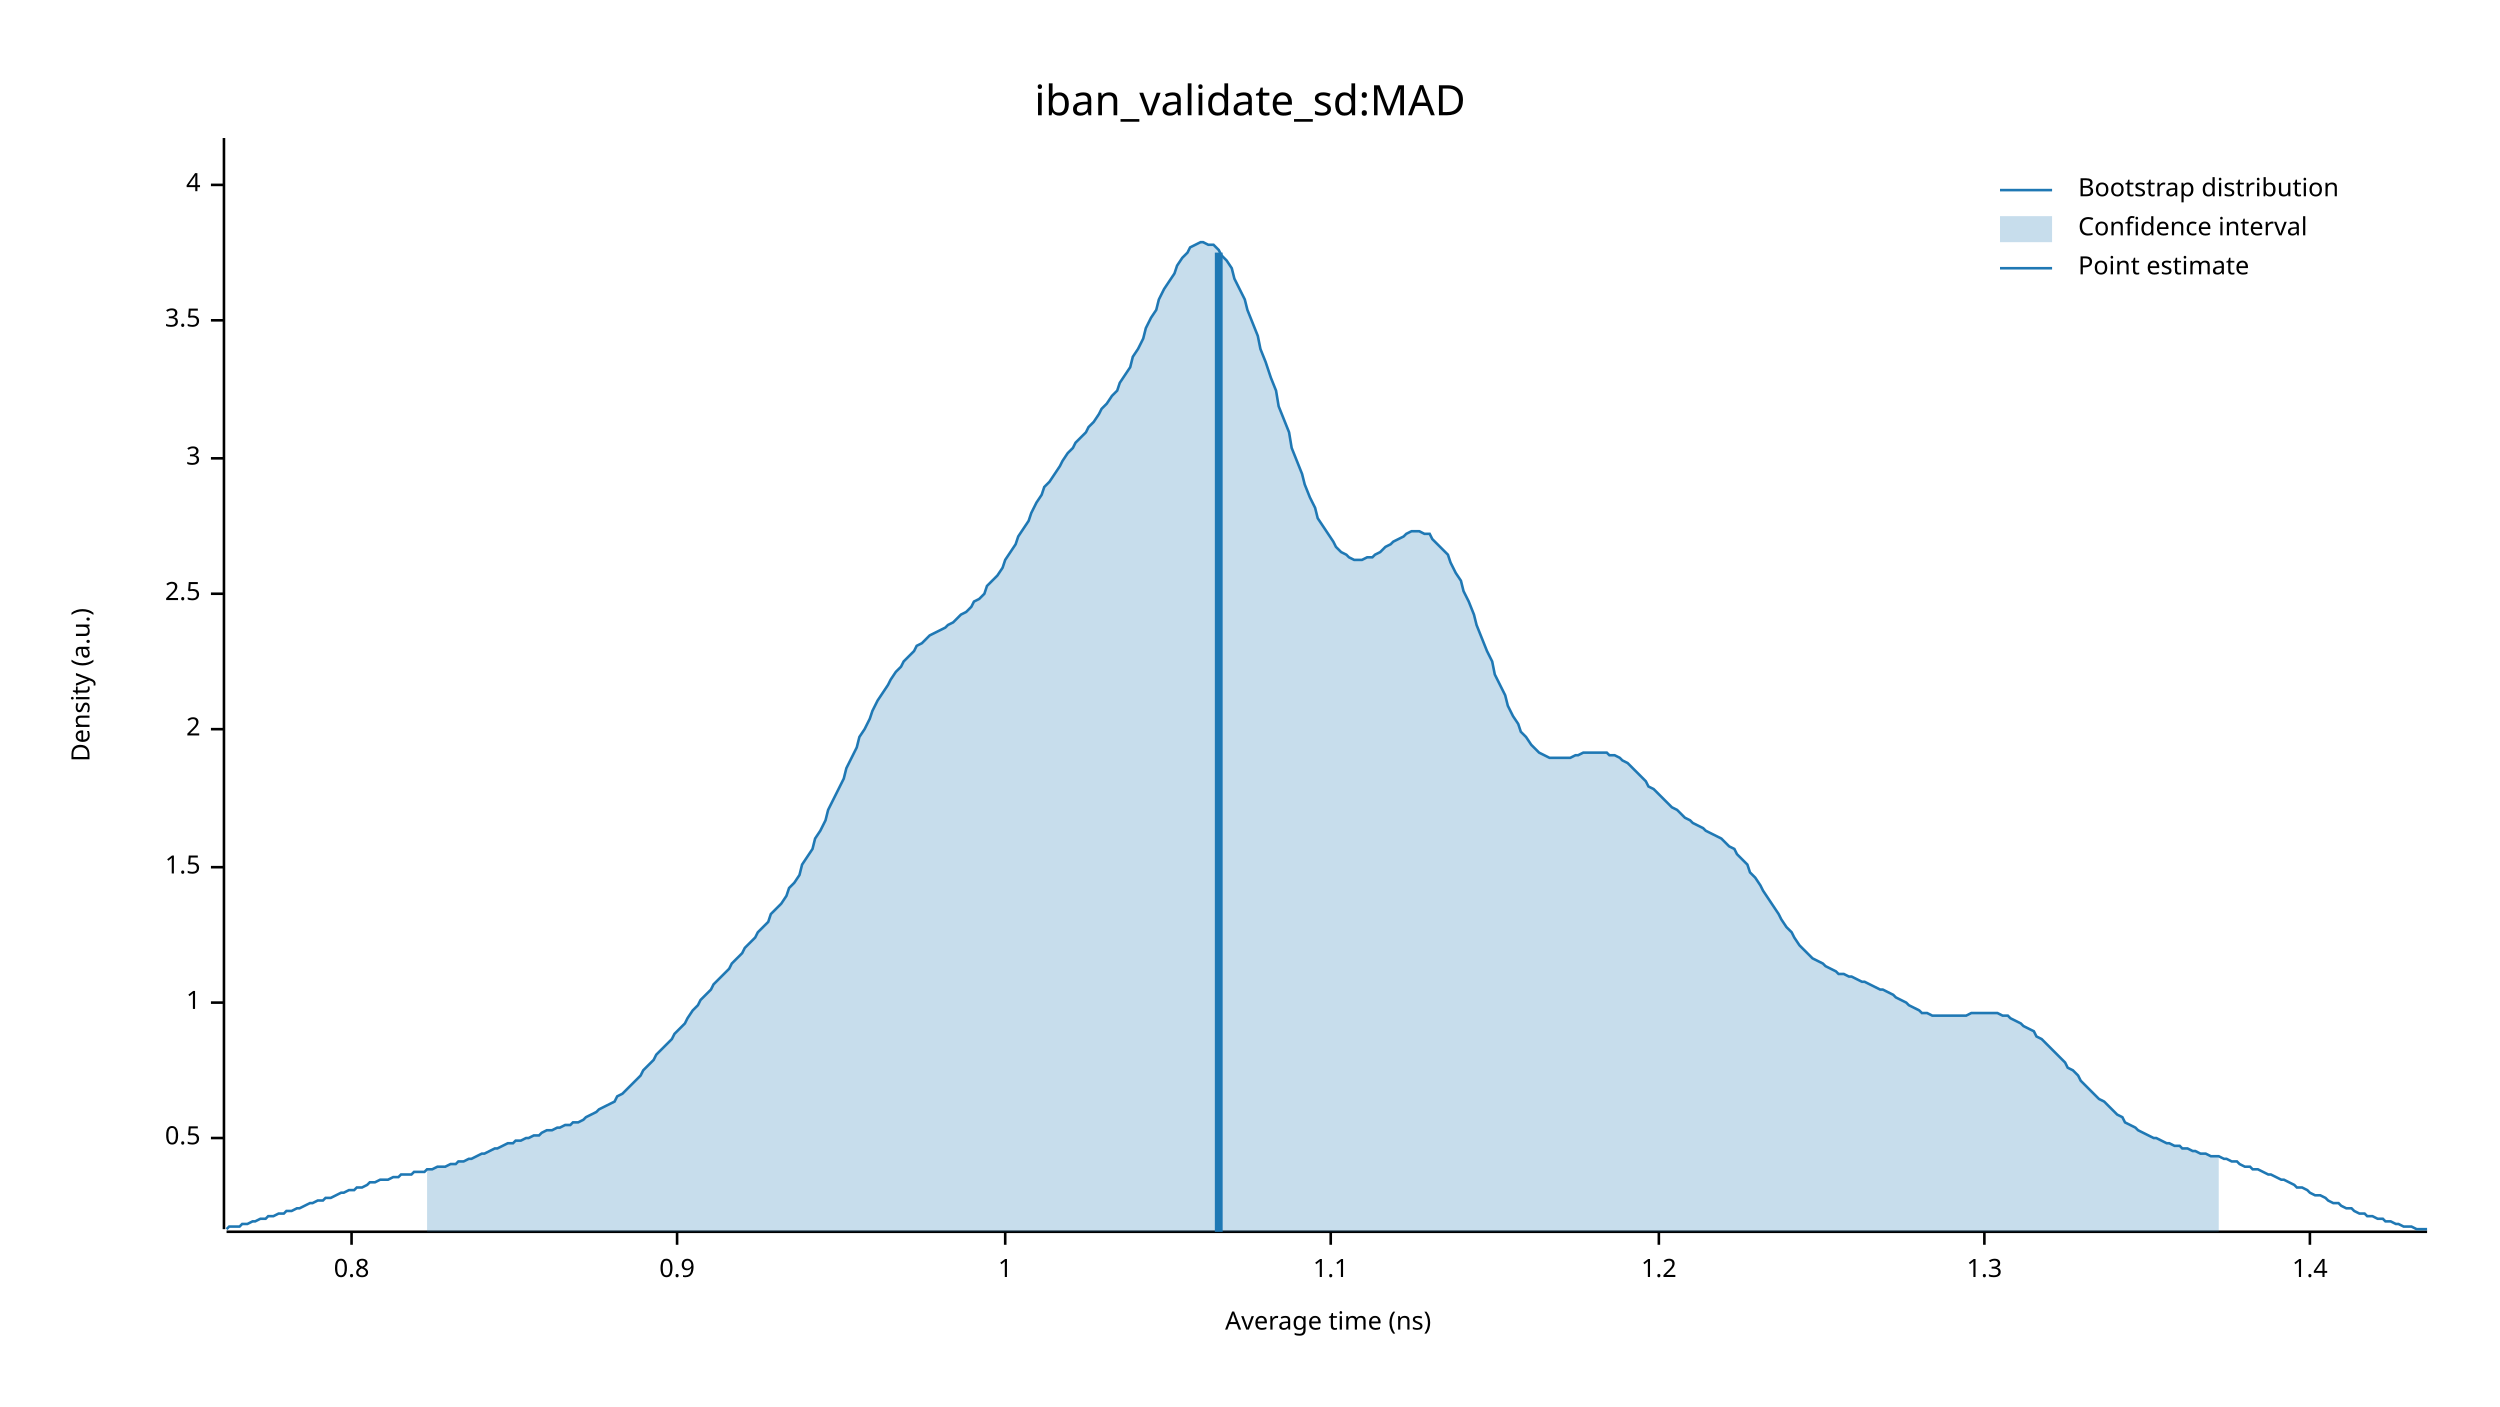
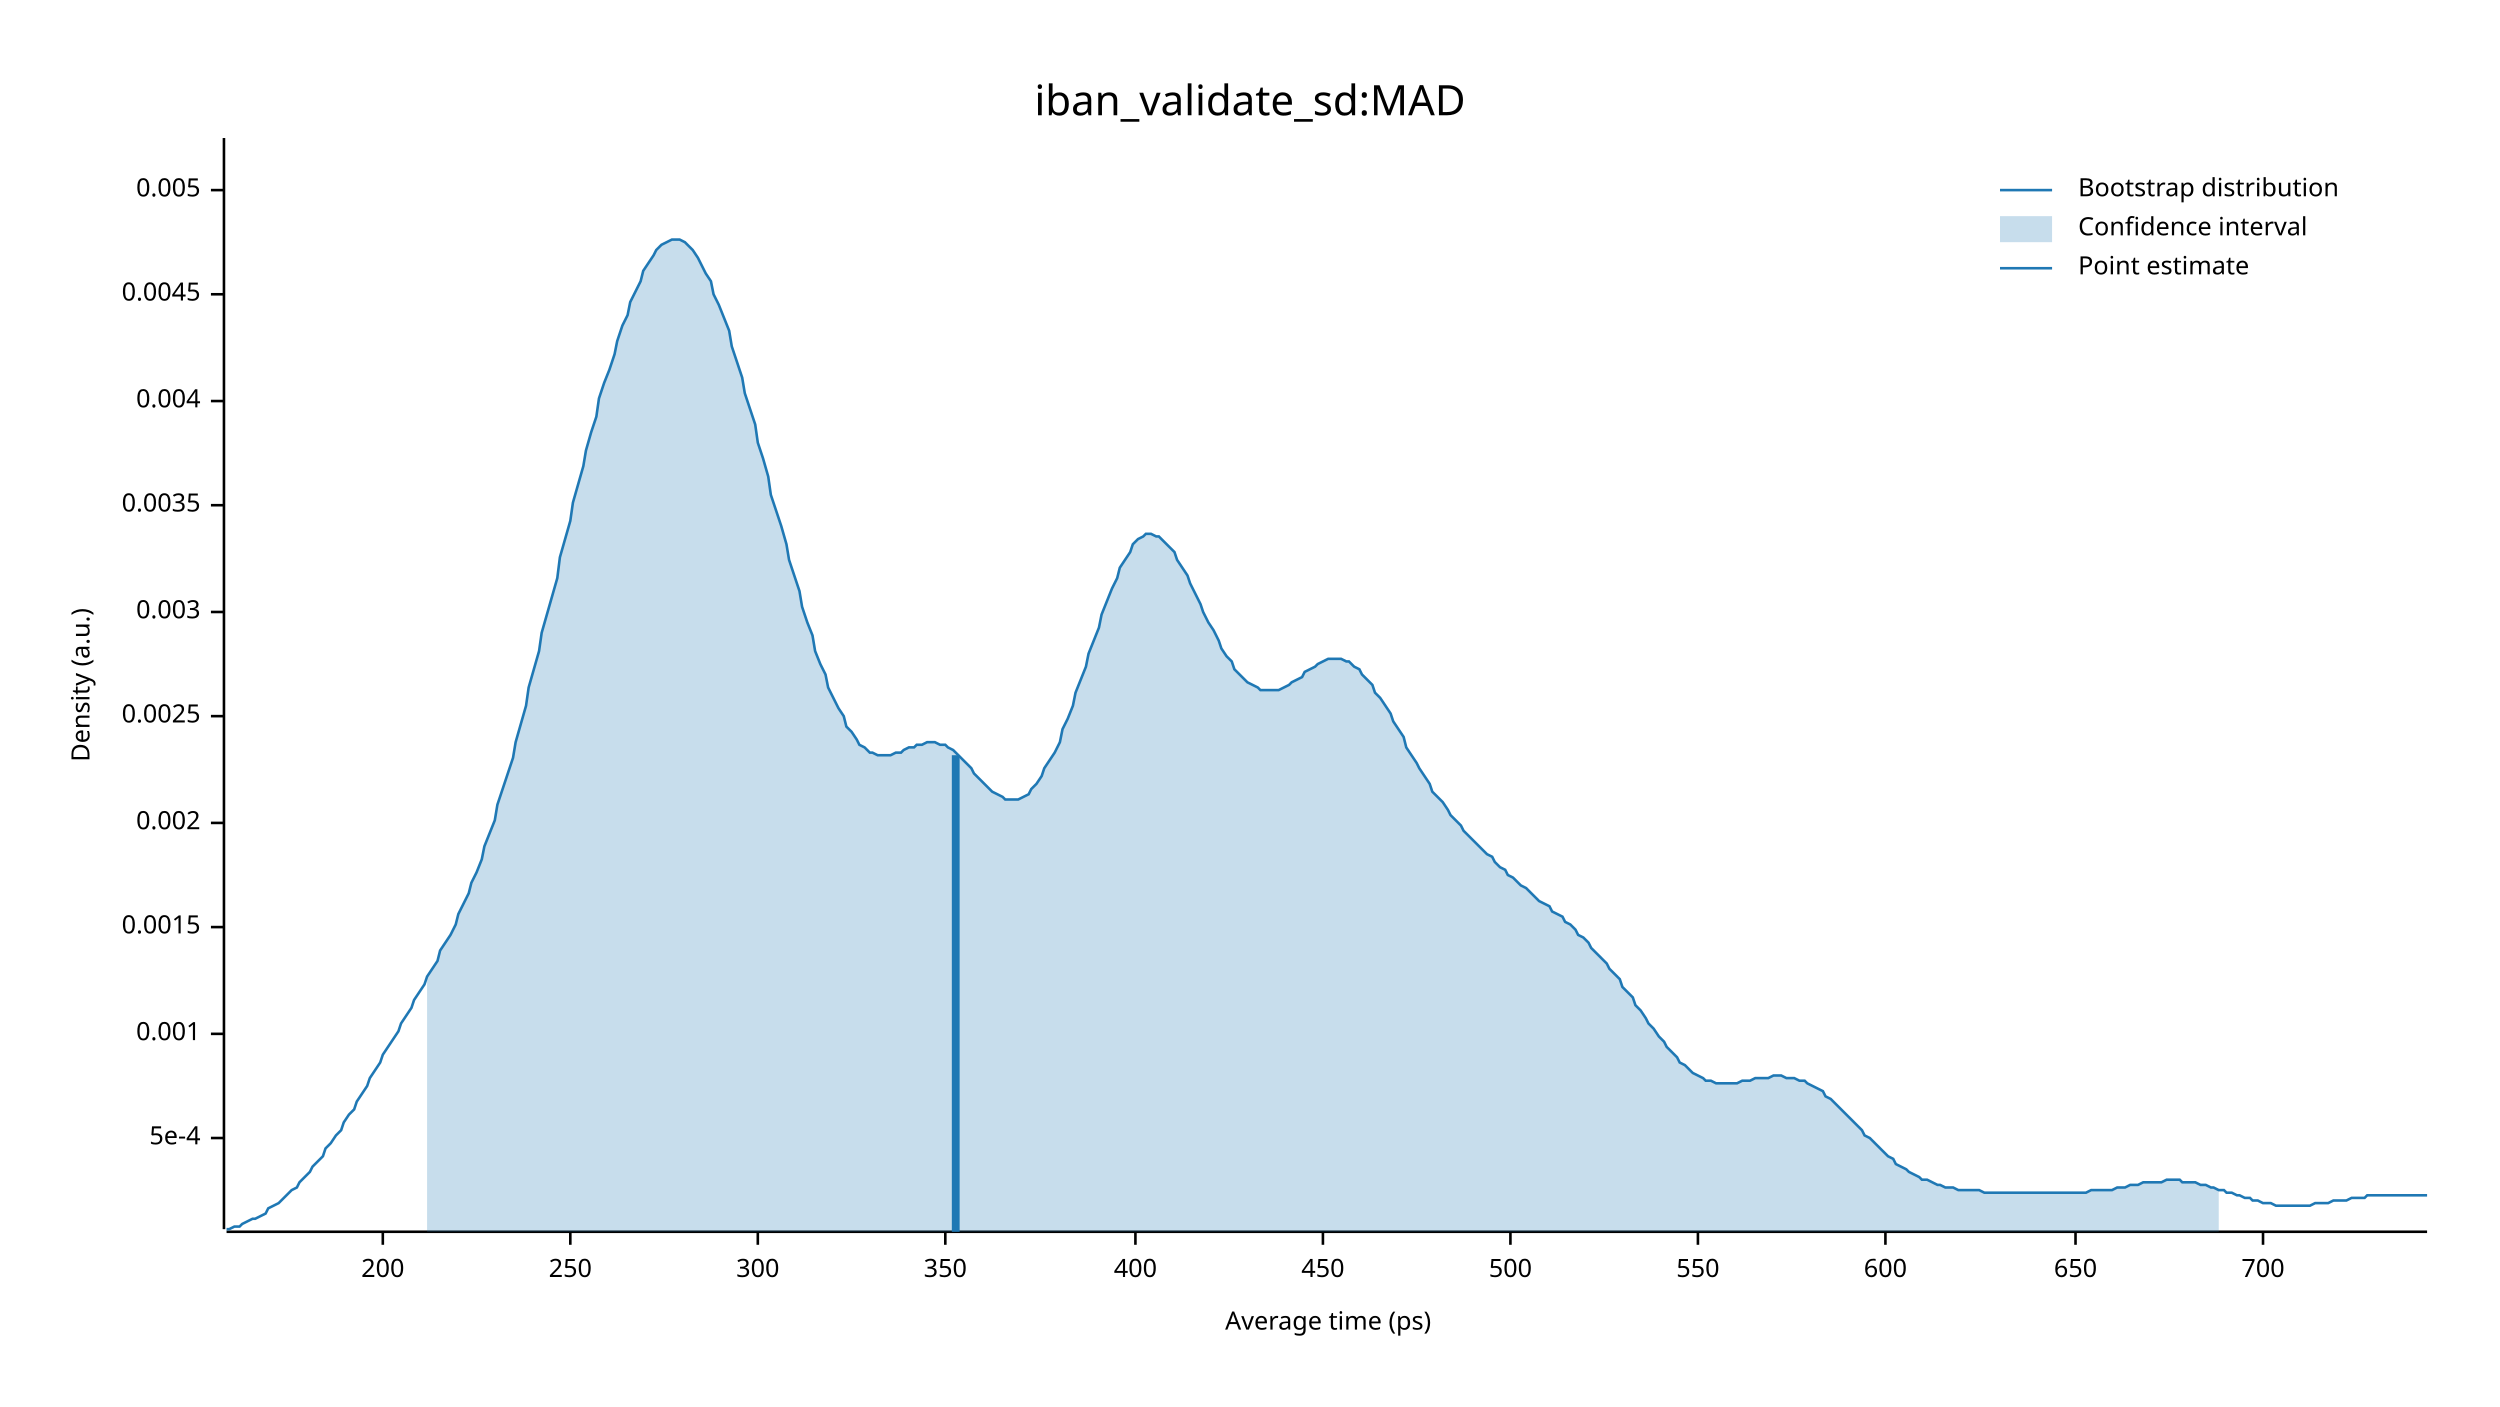
<svg xmlns="http://www.w3.org/2000/svg" width="960" height="540" viewBox="0 0 960 540">
  <text x="480" y="32" dy="0.76em" text-anchor="middle" font-family="sans-serif" font-size="16.129" opacity="1" fill="#000000">
iban_validate_sd:MAD
</text>
  <text x="27" y="263" dy="0.76em" text-anchor="middle" font-family="sans-serif" font-size="9.677" opacity="1" fill="#000000" transform="rotate(270, 27, 263)">
Density (a.u.)
</text>
  <text x="510" y="513" dy="-0.5ex" text-anchor="middle" font-family="sans-serif" font-size="9.677" opacity="1" fill="#000000">
- Average time (ns)
+ Average time (ps)
</text>
  <polyline fill="none" opacity="1" stroke="#000000" stroke-width="1" points="86,53 86,472 " />
  <text x="77" y="437" dy="0.5ex" text-anchor="end" font-family="sans-serif" font-size="9.677" opacity="1" fill="#000000">
- 0.5
+ 5e-4
</text>
  <polyline fill="none" opacity="1" stroke="#000000" stroke-width="1" points="81,437 86,437 " />
-   <text x="77" y="385" dy="0.5ex" text-anchor="end" font-family="sans-serif" font-size="9.677" opacity="1" fill="#000000">
- 1
+   <text x="77" y="397" dy="0.5ex" text-anchor="end" font-family="sans-serif" font-size="9.677" opacity="1" fill="#000000">
+ 0.001
</text>
-   <polyline fill="none" opacity="1" stroke="#000000" stroke-width="1" points="81,385 86,385 " />
-   <text x="77" y="333" dy="0.5ex" text-anchor="end" font-family="sans-serif" font-size="9.677" opacity="1" fill="#000000">
- 1.5
+   <polyline fill="none" opacity="1" stroke="#000000" stroke-width="1" points="81,397 86,397 " />
+   <text x="77" y="356" dy="0.5ex" text-anchor="end" font-family="sans-serif" font-size="9.677" opacity="1" fill="#000000">
+ 0.0015
</text>
-   <polyline fill="none" opacity="1" stroke="#000000" stroke-width="1" points="81,333 86,333 " />
-   <text x="77" y="280" dy="0.5ex" text-anchor="end" font-family="sans-serif" font-size="9.677" opacity="1" fill="#000000">
- 2
+   <polyline fill="none" opacity="1" stroke="#000000" stroke-width="1" points="81,356 86,356 " />
+   <text x="77" y="316" dy="0.5ex" text-anchor="end" font-family="sans-serif" font-size="9.677" opacity="1" fill="#000000">
+ 0.002
</text>
-   <polyline fill="none" opacity="1" stroke="#000000" stroke-width="1" points="81,280 86,280 " />
-   <text x="77" y="228" dy="0.5ex" text-anchor="end" font-family="sans-serif" font-size="9.677" opacity="1" fill="#000000">
- 2.5
+   <polyline fill="none" opacity="1" stroke="#000000" stroke-width="1" points="81,316 86,316 " />
+   <text x="77" y="275" dy="0.5ex" text-anchor="end" font-family="sans-serif" font-size="9.677" opacity="1" fill="#000000">
+ 0.0025
</text>
-   <polyline fill="none" opacity="1" stroke="#000000" stroke-width="1" points="81,228 86,228 " />
-   <text x="77" y="176" dy="0.5ex" text-anchor="end" font-family="sans-serif" font-size="9.677" opacity="1" fill="#000000">
- 3
+   <polyline fill="none" opacity="1" stroke="#000000" stroke-width="1" points="81,275 86,275 " />
+   <text x="77" y="235" dy="0.5ex" text-anchor="end" font-family="sans-serif" font-size="9.677" opacity="1" fill="#000000">
+ 0.003
</text>
-   <polyline fill="none" opacity="1" stroke="#000000" stroke-width="1" points="81,176 86,176 " />
-   <text x="77" y="123" dy="0.5ex" text-anchor="end" font-family="sans-serif" font-size="9.677" opacity="1" fill="#000000">
- 3.5
+   <polyline fill="none" opacity="1" stroke="#000000" stroke-width="1" points="81,235 86,235 " />
+   <text x="77" y="194" dy="0.5ex" text-anchor="end" font-family="sans-serif" font-size="9.677" opacity="1" fill="#000000">
+ 0.0035
</text>
-   <polyline fill="none" opacity="1" stroke="#000000" stroke-width="1" points="81,123 86,123 " />
-   <text x="77" y="71" dy="0.5ex" text-anchor="end" font-family="sans-serif" font-size="9.677" opacity="1" fill="#000000">
- 4
+   <polyline fill="none" opacity="1" stroke="#000000" stroke-width="1" points="81,194 86,194 " />
+   <text x="77" y="154" dy="0.5ex" text-anchor="end" font-family="sans-serif" font-size="9.677" opacity="1" fill="#000000">
+ 0.004
</text>
-   <polyline fill="none" opacity="1" stroke="#000000" stroke-width="1" points="81,71 86,71 " />
+   <polyline fill="none" opacity="1" stroke="#000000" stroke-width="1" points="81,154 86,154 " />
+   <text x="77" y="113" dy="0.5ex" text-anchor="end" font-family="sans-serif" font-size="9.677" opacity="1" fill="#000000">
+ 0.0045
+ </text>
+   <polyline fill="none" opacity="1" stroke="#000000" stroke-width="1" points="81,113 86,113 " />
+   <text x="77" y="73" dy="0.5ex" text-anchor="end" font-family="sans-serif" font-size="9.677" opacity="1" fill="#000000">
+ 0.005
+ </text>
+   <polyline fill="none" opacity="1" stroke="#000000" stroke-width="1" points="81,73 86,73 " />
  <polyline fill="none" opacity="1" stroke="#000000" stroke-width="1" points="87,473 932,473 " />
-   <text x="135" y="483" dy="0.76em" text-anchor="middle" font-family="sans-serif" font-size="9.677" opacity="1" fill="#000000">
- 0.8
+   <text x="147" y="483" dy="0.76em" text-anchor="middle" font-family="sans-serif" font-size="9.677" opacity="1" fill="#000000">
+ 200
</text>
-   <polyline fill="none" opacity="1" stroke="#000000" stroke-width="1" points="135,473 135,478 " />
-   <text x="260" y="483" dy="0.76em" text-anchor="middle" font-family="sans-serif" font-size="9.677" opacity="1" fill="#000000">
- 0.9
+   <polyline fill="none" opacity="1" stroke="#000000" stroke-width="1" points="147,473 147,478 " />
+   <text x="219" y="483" dy="0.76em" text-anchor="middle" font-family="sans-serif" font-size="9.677" opacity="1" fill="#000000">
+ 250
</text>
-   <polyline fill="none" opacity="1" stroke="#000000" stroke-width="1" points="260,473 260,478 " />
-   <text x="386" y="483" dy="0.76em" text-anchor="middle" font-family="sans-serif" font-size="9.677" opacity="1" fill="#000000">
- 1
+   <polyline fill="none" opacity="1" stroke="#000000" stroke-width="1" points="219,473 219,478 " />
+   <text x="291" y="483" dy="0.76em" text-anchor="middle" font-family="sans-serif" font-size="9.677" opacity="1" fill="#000000">
+ 300
</text>
-   <polyline fill="none" opacity="1" stroke="#000000" stroke-width="1" points="386,473 386,478 " />
-   <text x="511" y="483" dy="0.76em" text-anchor="middle" font-family="sans-serif" font-size="9.677" opacity="1" fill="#000000">
- 1.1
+   <polyline fill="none" opacity="1" stroke="#000000" stroke-width="1" points="291,473 291,478 " />
+   <text x="363" y="483" dy="0.76em" text-anchor="middle" font-family="sans-serif" font-size="9.677" opacity="1" fill="#000000">
+ 350
</text>
-   <polyline fill="none" opacity="1" stroke="#000000" stroke-width="1" points="511,473 511,478 " />
-   <text x="637" y="483" dy="0.76em" text-anchor="middle" font-family="sans-serif" font-size="9.677" opacity="1" fill="#000000">
- 1.2
+   <polyline fill="none" opacity="1" stroke="#000000" stroke-width="1" points="363,473 363,478 " />
+   <text x="436" y="483" dy="0.76em" text-anchor="middle" font-family="sans-serif" font-size="9.677" opacity="1" fill="#000000">
+ 400
</text>
-   <polyline fill="none" opacity="1" stroke="#000000" stroke-width="1" points="637,473 637,478 " />
-   <text x="762" y="483" dy="0.76em" text-anchor="middle" font-family="sans-serif" font-size="9.677" opacity="1" fill="#000000">
- 1.3
+   <polyline fill="none" opacity="1" stroke="#000000" stroke-width="1" points="436,473 436,478 " />
+   <text x="508" y="483" dy="0.76em" text-anchor="middle" font-family="sans-serif" font-size="9.677" opacity="1" fill="#000000">
+ 450
</text>
-   <polyline fill="none" opacity="1" stroke="#000000" stroke-width="1" points="762,473 762,478 " />
-   <text x="887" y="483" dy="0.76em" text-anchor="middle" font-family="sans-serif" font-size="9.677" opacity="1" fill="#000000">
- 1.4
+   <polyline fill="none" opacity="1" stroke="#000000" stroke-width="1" points="508,473 508,478 " />
+   <text x="580" y="483" dy="0.76em" text-anchor="middle" font-family="sans-serif" font-size="9.677" opacity="1" fill="#000000">
+ 500
</text>
-   <polyline fill="none" opacity="1" stroke="#000000" stroke-width="1" points="887,473 887,478 " />
-   <polyline fill="none" opacity="1" stroke="#1F78B4" stroke-width="1" points="87,472 88,471 90,471 92,471 93,470 95,470 97,469 98,469 100,468 102,468 103,467 105,467 107,466 109,466 110,465 112,465 114,464 115,464 117,463 119,462 120,462 122,461 124,461 125,460 127,460 129,459 131,458 132,458 134,457 136,457 137,456 139,456 141,455 142,454 144,454 146,453 147,453 149,453 151,452 153,452 154,451 156,451 158,451 159,450 161,450 163,450 164,449 166,449 168,448 169,448 171,448 173,447 175,447 176,446 178,446 180,445 181,445 183,444 185,443 186,443 188,442 190,441 191,441 193,440 195,439 197,439 198,438 200,438 202,437 203,437 205,436 207,436 208,435 210,434 212,434 214,433 215,433 217,432 219,432 220,431 222,431 224,430 225,429 227,428 229,427 230,426 232,425 234,424 236,423 237,421 239,420 241,418 242,417 244,415 246,413 247,411 249,409 251,407 252,405 254,403 256,401 258,399 259,397 261,395 263,393 264,391 266,388 268,386 269,384 271,382 273,380 274,378 276,376 278,374 280,372 281,370 283,368 285,366 286,364 288,362 290,360 291,358 293,356 295,354 296,351 298,349 300,347 302,344 303,341 305,339 307,336 308,332 310,329 312,326 313,322 315,319 317,315 318,311 320,307 322,303 324,299 325,295 327,291 329,287 330,283 332,280 334,276 335,273 337,269 339,266 341,263 342,261 344,258 346,256 347,254 349,252 351,250 352,248 354,247 356,245 357,244 359,243 361,242 363,241 364,240 366,239 368,237 369,236 371,235 373,233 374,231 376,230 378,228 379,225 381,223 383,221 385,218 386,215 388,212 390,209 391,206 393,203 395,200 396,197 398,193 400,190 401,187 403,185 405,182 407,179 408,177 410,174 412,172 413,170 415,168 417,166 418,164 420,162 422,159 423,157 425,155 427,152 429,150 430,147 432,144 434,141 435,137 437,134 439,130 440,126 442,122 444,119 445,115 447,111 449,108 451,105 452,102 454,99 456,97 457,95 459,94 461,93 462,93 464,94 466,94 468,96 469,98 471,100 473,103 474,107 476,111 478,115 479,119 481,124 483,129 484,134 486,139 488,145 490,150 491,156 493,161 495,166 496,172 498,177 500,182 501,186 503,191 505,195 506,199 508,202 510,205 512,208 513,210 515,212 517,213 518,214 520,215 522,215 523,215 525,214 527,214 528,213 530,212 532,210 534,209 535,208 537,207 539,206 540,205 542,204 544,204 545,204 547,205 549,205 550,207 552,209 554,211 556,213 557,216 559,220 561,223 562,227 564,231 566,236 567,240 569,245 571,250 573,254 574,259 576,263 578,267 579,271 581,275 583,278 584,281 586,283 588,286 589,287 591,289 593,290 595,291 596,291 598,291 600,291 601,291 603,291 605,290 606,290 608,289 610,289 611,289 613,289 615,289 617,289 618,290 620,290 622,291 623,292 625,293 627,295 628,296 630,298 632,300 633,302 635,303 637,305 639,307 640,308 642,310 644,311 645,312 647,314 649,315 650,316 652,317 654,318 655,319 657,320 659,321 661,322 662,323 664,325 666,326 667,328 669,330 671,332 672,335 674,337 676,340 677,342 679,345 681,348 683,351 684,353 686,356 688,358 689,360 691,363 693,365 694,366 696,368 698,369 700,370 701,371 703,372 705,373 706,374 708,374 710,375 711,375 713,376 715,377 716,377 718,378 720,379 722,380 723,380 725,381 727,382 728,383 730,384 732,385 733,386 735,387 737,388 738,389 740,389 742,390 744,390 745,390 747,390 749,390 750,390 752,390 754,390 755,390 757,389 759,389 760,389 762,389 764,389 766,389 767,389 769,390 771,390 772,391 774,392 776,393 777,394 779,395 781,396 782,398 784,399 786,401 788,403 789,404 791,406 793,408 794,410 796,411 798,413 799,415 801,417 803,419 804,420 806,422 808,423 810,425 811,426 813,428 815,429 816,431 818,432 820,433 821,434 823,435 825,436 827,437 828,437 830,438 832,439 833,439 835,440 837,440 838,441 840,441 842,442 843,442 845,443 847,443 849,444 850,444 852,444 854,445 855,445 857,446 859,446 860,447 862,448 864,448 865,449 867,449 869,450 871,451 872,451 874,452 876,453 877,453 879,454 881,455 882,456 884,456 886,457 887,458 889,459 891,459 893,460 894,461 896,462 898,462 899,463 901,464 903,464 904,465 906,466 908,466 909,467 911,467 913,468 915,468 916,469 918,469 920,470 921,470 923,471 925,471 926,471 928,472 930,472 932,472 " />
-   <polygon opacity="0.25" fill="#1F78B4" points="164,449 166,449 168,448 169,448 171,448 173,447 175,447 176,446 178,446 180,445 181,445 183,444 185,443 186,443 188,442 190,441 191,441 193,440 195,439 197,439 198,438 200,438 202,437 203,437 205,436 207,436 208,435 210,434 212,434 214,433 215,433 217,432 219,432 220,431 222,431 224,430 225,429 227,428 229,427 230,426 232,425 234,424 236,423 237,421 239,420 241,418 242,417 244,415 246,413 247,411 249,409 251,407 252,405 254,403 256,401 258,399 259,397 261,395 263,393 264,391 266,388 268,386 269,384 271,382 273,380 274,378 276,376 278,374 280,372 281,370 283,368 285,366 286,364 288,362 290,360 291,358 293,356 295,354 296,351 298,349 300,347 302,344 303,341 305,339 307,336 308,332 310,329 312,326 313,322 315,319 317,315 318,311 320,307 322,303 324,299 325,295 327,291 329,287 330,283 332,280 334,276 335,273 337,269 339,266 341,263 342,261 344,258 346,256 347,254 349,252 351,250 352,248 354,247 356,245 357,244 359,243 361,242 363,241 364,240 366,239 368,237 369,236 371,235 373,233 374,231 376,230 378,228 379,225 381,223 383,221 385,218 386,215 388,212 390,209 391,206 393,203 395,200 396,197 398,193 400,190 401,187 403,185 405,182 407,179 408,177 410,174 412,172 413,170 415,168 417,166 418,164 420,162 422,159 423,157 425,155 427,152 429,150 430,147 432,144 434,141 435,137 437,134 439,130 440,126 442,122 444,119 445,115 447,111 449,108 451,105 452,102 454,99 456,97 457,95 459,94 461,93 462,93 464,94 466,94 468,96 469,98 471,100 473,103 474,107 476,111 478,115 479,119 481,124 483,129 484,134 486,139 488,145 490,150 491,156 493,161 495,166 496,172 498,177 500,182 501,186 503,191 505,195 506,199 508,202 510,205 512,208 513,210 515,212 517,213 518,214 520,215 522,215 523,215 525,214 527,214 528,213 530,212 532,210 534,209 535,208 537,207 539,206 540,205 542,204 544,204 545,204 547,205 549,205 550,207 552,209 554,211 556,213 557,216 559,220 561,223 562,227 564,231 566,236 567,240 569,245 571,250 573,254 574,259 576,263 578,267 579,271 581,275 583,278 584,281 586,283 588,286 589,287 591,289 593,290 595,291 596,291 598,291 600,291 601,291 603,291 605,290 606,290 608,289 610,289 611,289 613,289 615,289 617,289 618,290 620,290 622,291 623,292 625,293 627,295 628,296 630,298 632,300 633,302 635,303 637,305 639,307 640,308 642,310 644,311 645,312 647,314 649,315 650,316 652,317 654,318 655,319 657,320 659,321 661,322 662,323 664,325 666,326 667,328 669,330 671,332 672,335 674,337 676,340 677,342 679,345 681,348 683,351 684,353 686,356 688,358 689,360 691,363 693,365 694,366 696,368 698,369 700,370 701,371 703,372 705,373 706,374 708,374 710,375 711,375 713,376 715,377 716,377 718,378 720,379 722,380 723,380 725,381 727,382 728,383 730,384 732,385 733,386 735,387 737,388 738,389 740,389 742,390 744,390 745,390 747,390 749,390 750,390 752,390 754,390 755,390 757,389 759,389 760,389 762,389 764,389 766,389 767,389 769,390 771,390 772,391 774,392 776,393 777,394 779,395 781,396 782,398 784,399 786,401 788,403 789,404 791,406 793,408 794,410 796,411 798,413 799,415 801,417 803,419 804,420 806,422 808,423 810,425 811,426 813,428 815,429 816,431 818,432 820,433 821,434 823,435 825,436 827,437 828,437 830,438 832,439 833,439 835,440 837,440 838,441 840,441 842,442 843,442 845,443 847,443 849,444 850,444 852,444 852,473 164,473 " />
-   <polyline fill="none" opacity="1" stroke="#1F78B4" stroke-width="3" points="468,473 468,97 " />
+   <polyline fill="none" opacity="1" stroke="#000000" stroke-width="1" points="580,473 580,478 " />
+   <text x="652" y="483" dy="0.76em" text-anchor="middle" font-family="sans-serif" font-size="9.677" opacity="1" fill="#000000">
+ 550
+ </text>
+   <polyline fill="none" opacity="1" stroke="#000000" stroke-width="1" points="652,473 652,478 " />
+   <text x="724" y="483" dy="0.76em" text-anchor="middle" font-family="sans-serif" font-size="9.677" opacity="1" fill="#000000">
+ 600
+ </text>
+   <polyline fill="none" opacity="1" stroke="#000000" stroke-width="1" points="724,473 724,478 " />
+   <text x="797" y="483" dy="0.76em" text-anchor="middle" font-family="sans-serif" font-size="9.677" opacity="1" fill="#000000">
+ 650
+ </text>
+   <polyline fill="none" opacity="1" stroke="#000000" stroke-width="1" points="797,473 797,478 " />
+   <text x="869" y="483" dy="0.76em" text-anchor="middle" font-family="sans-serif" font-size="9.677" opacity="1" fill="#000000">
+ 700
+ </text>
+   <polyline fill="none" opacity="1" stroke="#000000" stroke-width="1" points="869,473 869,478 " />
+   <polyline fill="none" opacity="1" stroke="#1F78B4" stroke-width="1" points="87,472 88,472 90,471 92,471 93,470 95,469 97,468 98,468 100,467 102,466 103,464 105,463 107,462 109,460 110,459 112,457 114,456 115,454 117,452 119,450 120,448 122,446 124,444 125,441 127,439 129,436 131,434 132,431 134,428 136,426 137,423 139,420 141,417 142,414 144,411 146,408 147,405 149,402 151,399 153,396 154,393 156,390 158,387 159,384 161,381 163,378 164,375 166,372 168,369 169,365 171,362 173,359 175,355 176,351 178,347 180,343 181,339 183,335 185,330 186,325 188,320 190,315 191,309 193,303 195,297 197,291 198,285 200,278 202,271 203,264 205,257 207,250 208,243 210,236 212,229 214,222 215,214 217,207 219,200 220,193 222,186 224,179 225,173 227,166 229,160 230,153 232,147 234,142 236,136 237,131 239,125 241,121 242,116 244,112 246,108 247,104 249,101 251,98 252,96 254,94 256,93 258,92 259,92 261,92 263,93 264,94 266,96 268,99 269,101 271,105 273,108 274,113 276,117 278,122 280,127 281,133 283,139 285,145 286,151 288,157 290,163 291,170 293,176 295,183 296,190 298,196 300,202 302,209 303,215 305,221 307,227 308,233 310,239 312,244 313,250 315,255 317,259 318,264 320,268 322,272 324,275 325,279 327,281 329,284 330,286 332,287 334,289 335,289 337,290 339,290 341,290 342,290 344,289 346,289 347,288 349,287 351,287 352,286 354,286 356,285 357,285 359,285 361,286 363,286 364,287 366,288 368,290 369,291 371,293 373,295 374,297 376,299 378,301 379,302 381,304 383,305 385,306 386,307 388,307 390,307 391,307 393,306 395,305 396,303 398,301 400,298 401,295 403,292 405,289 407,285 408,280 410,276 412,271 413,266 415,261 417,256 418,251 420,246 422,241 423,236 425,231 427,226 429,222 430,218 432,215 434,212 435,209 437,207 439,206 440,205 442,205 444,206 445,206 447,208 449,210 451,212 452,215 454,218 456,221 457,224 459,228 461,232 462,235 464,239 466,242 468,246 469,249 471,252 473,254 474,257 476,259 478,261 479,262 481,263 483,264 484,265 486,265 488,265 490,265 491,265 493,264 495,263 496,262 498,261 500,260 501,258 503,257 505,256 506,255 508,254 510,253 512,253 513,253 515,253 517,254 518,254 520,256 522,257 523,259 525,261 527,263 528,266 530,268 532,271 534,274 535,277 537,280 539,283 540,287 542,290 544,293 545,295 547,298 549,301 550,304 552,306 554,308 556,311 557,313 559,315 561,317 562,319 564,321 566,323 567,324 569,326 571,328 573,329 574,331 576,333 578,334 579,336 581,337 583,339 584,340 586,341 588,343 589,344 591,346 593,347 595,348 596,350 598,351 600,352 601,354 603,355 605,357 606,359 608,360 610,362 611,364 613,366 615,368 617,370 618,372 620,374 622,376 623,379 625,381 627,383 628,386 630,388 632,391 633,393 635,395 637,398 639,400 640,402 642,404 644,406 645,408 647,409 649,411 650,412 652,413 654,414 655,415 657,415 659,416 661,416 662,416 664,416 666,416 667,416 669,415 671,415 672,415 674,414 676,414 677,414 679,414 681,413 683,413 684,413 686,414 688,414 689,414 691,415 693,415 694,416 696,417 698,418 700,419 701,421 703,422 705,424 706,425 708,427 710,429 711,430 713,432 715,434 716,436 718,437 720,439 722,441 723,442 725,444 727,445 728,447 730,448 732,449 733,450 735,451 737,452 738,453 740,453 742,454 744,455 745,455 747,456 749,456 750,456 752,457 754,457 755,457 757,457 759,457 760,457 762,458 764,458 766,458 767,458 769,458 771,458 772,458 774,458 776,458 777,458 779,458 781,458 782,458 784,458 786,458 788,458 789,458 791,458 793,458 794,458 796,458 798,458 799,458 801,458 803,457 804,457 806,457 808,457 810,457 811,457 813,456 815,456 816,456 818,455 820,455 821,455 823,454 825,454 827,454 828,454 830,454 832,453 833,453 835,453 837,453 838,454 840,454 842,454 843,454 845,455 847,455 849,456 850,456 852,457 854,457 855,458 857,458 859,459 860,459 862,460 864,460 865,461 867,461 869,462 871,462 872,462 874,463 876,463 877,463 879,463 881,463 882,463 884,463 886,463 887,463 889,462 891,462 893,462 894,462 896,461 898,461 899,461 901,461 903,460 904,460 906,460 908,460 909,459 911,459 913,459 915,459 916,459 918,459 920,459 921,459 923,459 925,459 926,459 928,459 930,459 932,459 " />
+   <polygon opacity="0.25" fill="#1F78B4" points="164,375 166,372 168,369 169,365 171,362 173,359 175,355 176,351 178,347 180,343 181,339 183,335 185,330 186,325 188,320 190,315 191,309 193,303 195,297 197,291 198,285 200,278 202,271 203,264 205,257 207,250 208,243 210,236 212,229 214,222 215,214 217,207 219,200 220,193 222,186 224,179 225,173 227,166 229,160 230,153 232,147 234,142 236,136 237,131 239,125 241,121 242,116 244,112 246,108 247,104 249,101 251,98 252,96 254,94 256,93 258,92 259,92 261,92 263,93 264,94 266,96 268,99 269,101 271,105 273,108 274,113 276,117 278,122 280,127 281,133 283,139 285,145 286,151 288,157 290,163 291,170 293,176 295,183 296,190 298,196 300,202 302,209 303,215 305,221 307,227 308,233 310,239 312,244 313,250 315,255 317,259 318,264 320,268 322,272 324,275 325,279 327,281 329,284 330,286 332,287 334,289 335,289 337,290 339,290 341,290 342,290 344,289 346,289 347,288 349,287 351,287 352,286 354,286 356,285 357,285 359,285 361,286 363,286 364,287 366,288 368,290 369,291 371,293 373,295 374,297 376,299 378,301 379,302 381,304 383,305 385,306 386,307 388,307 390,307 391,307 393,306 395,305 396,303 398,301 400,298 401,295 403,292 405,289 407,285 408,280 410,276 412,271 413,266 415,261 417,256 418,251 420,246 422,241 423,236 425,231 427,226 429,222 430,218 432,215 434,212 435,209 437,207 439,206 440,205 442,205 444,206 445,206 447,208 449,210 451,212 452,215 454,218 456,221 457,224 459,228 461,232 462,235 464,239 466,242 468,246 469,249 471,252 473,254 474,257 476,259 478,261 479,262 481,263 483,264 484,265 486,265 488,265 490,265 491,265 493,264 495,263 496,262 498,261 500,260 501,258 503,257 505,256 506,255 508,254 510,253 512,253 513,253 515,253 517,254 518,254 520,256 522,257 523,259 525,261 527,263 528,266 530,268 532,271 534,274 535,277 537,280 539,283 540,287 542,290 544,293 545,295 547,298 549,301 550,304 552,306 554,308 556,311 557,313 559,315 561,317 562,319 564,321 566,323 567,324 569,326 571,328 573,329 574,331 576,333 578,334 579,336 581,337 583,339 584,340 586,341 588,343 589,344 591,346 593,347 595,348 596,350 598,351 600,352 601,354 603,355 605,357 606,359 608,360 610,362 611,364 613,366 615,368 617,370 618,372 620,374 622,376 623,379 625,381 627,383 628,386 630,388 632,391 633,393 635,395 637,398 639,400 640,402 642,404 644,406 645,408 647,409 649,411 650,412 652,413 654,414 655,415 657,415 659,416 661,416 662,416 664,416 666,416 667,416 669,415 671,415 672,415 674,414 676,414 677,414 679,414 681,413 683,413 684,413 686,414 688,414 689,414 691,415 693,415 694,416 696,417 698,418 700,419 701,421 703,422 705,424 706,425 708,427 710,429 711,430 713,432 715,434 716,436 718,437 720,439 722,441 723,442 725,444 727,445 728,447 730,448 732,449 733,450 735,451 737,452 738,453 740,453 742,454 744,455 745,455 747,456 749,456 750,456 752,457 754,457 755,457 757,457 759,457 760,457 762,458 764,458 766,458 767,458 769,458 771,458 772,458 774,458 776,458 777,458 779,458 781,458 782,458 784,458 786,458 788,458 789,458 791,458 793,458 794,458 796,458 798,458 799,458 801,458 803,457 804,457 806,457 808,457 810,457 811,457 813,456 815,456 816,456 818,455 820,455 821,455 823,454 825,454 827,454 828,454 830,454 832,453 833,453 835,453 837,453 838,454 840,454 842,454 843,454 845,455 847,455 849,456 850,456 852,457 852,473 164,473 " />
+   <polyline fill="none" opacity="1" stroke="#1F78B4" stroke-width="3" points="367,473 367,290 " />
  <text x="798" y="68" dy="0.76em" text-anchor="start" font-family="sans-serif" font-size="9.677" opacity="1" fill="#000000">
Bootstrap distribution
</text>
  <text x="798" y="83" dy="0.76em" text-anchor="start" font-family="sans-serif" font-size="9.677" opacity="1" fill="#000000">
Confidence interval
</text>
  <text x="798" y="98" dy="0.76em" text-anchor="start" font-family="sans-serif" font-size="9.677" opacity="1" fill="#000000">
Point estimate
</text>
  <polyline fill="none" opacity="1" stroke="#1F78B4" stroke-width="1" points="768,73 788,73 " />
  <rect x="768" y="83" width="20" height="10" opacity="0.25" fill="#1F78B4" stroke="none" />
  <polyline fill="none" opacity="1" stroke="#1F78B4" stroke-width="1" points="768,103 788,103 " />
</svg>
